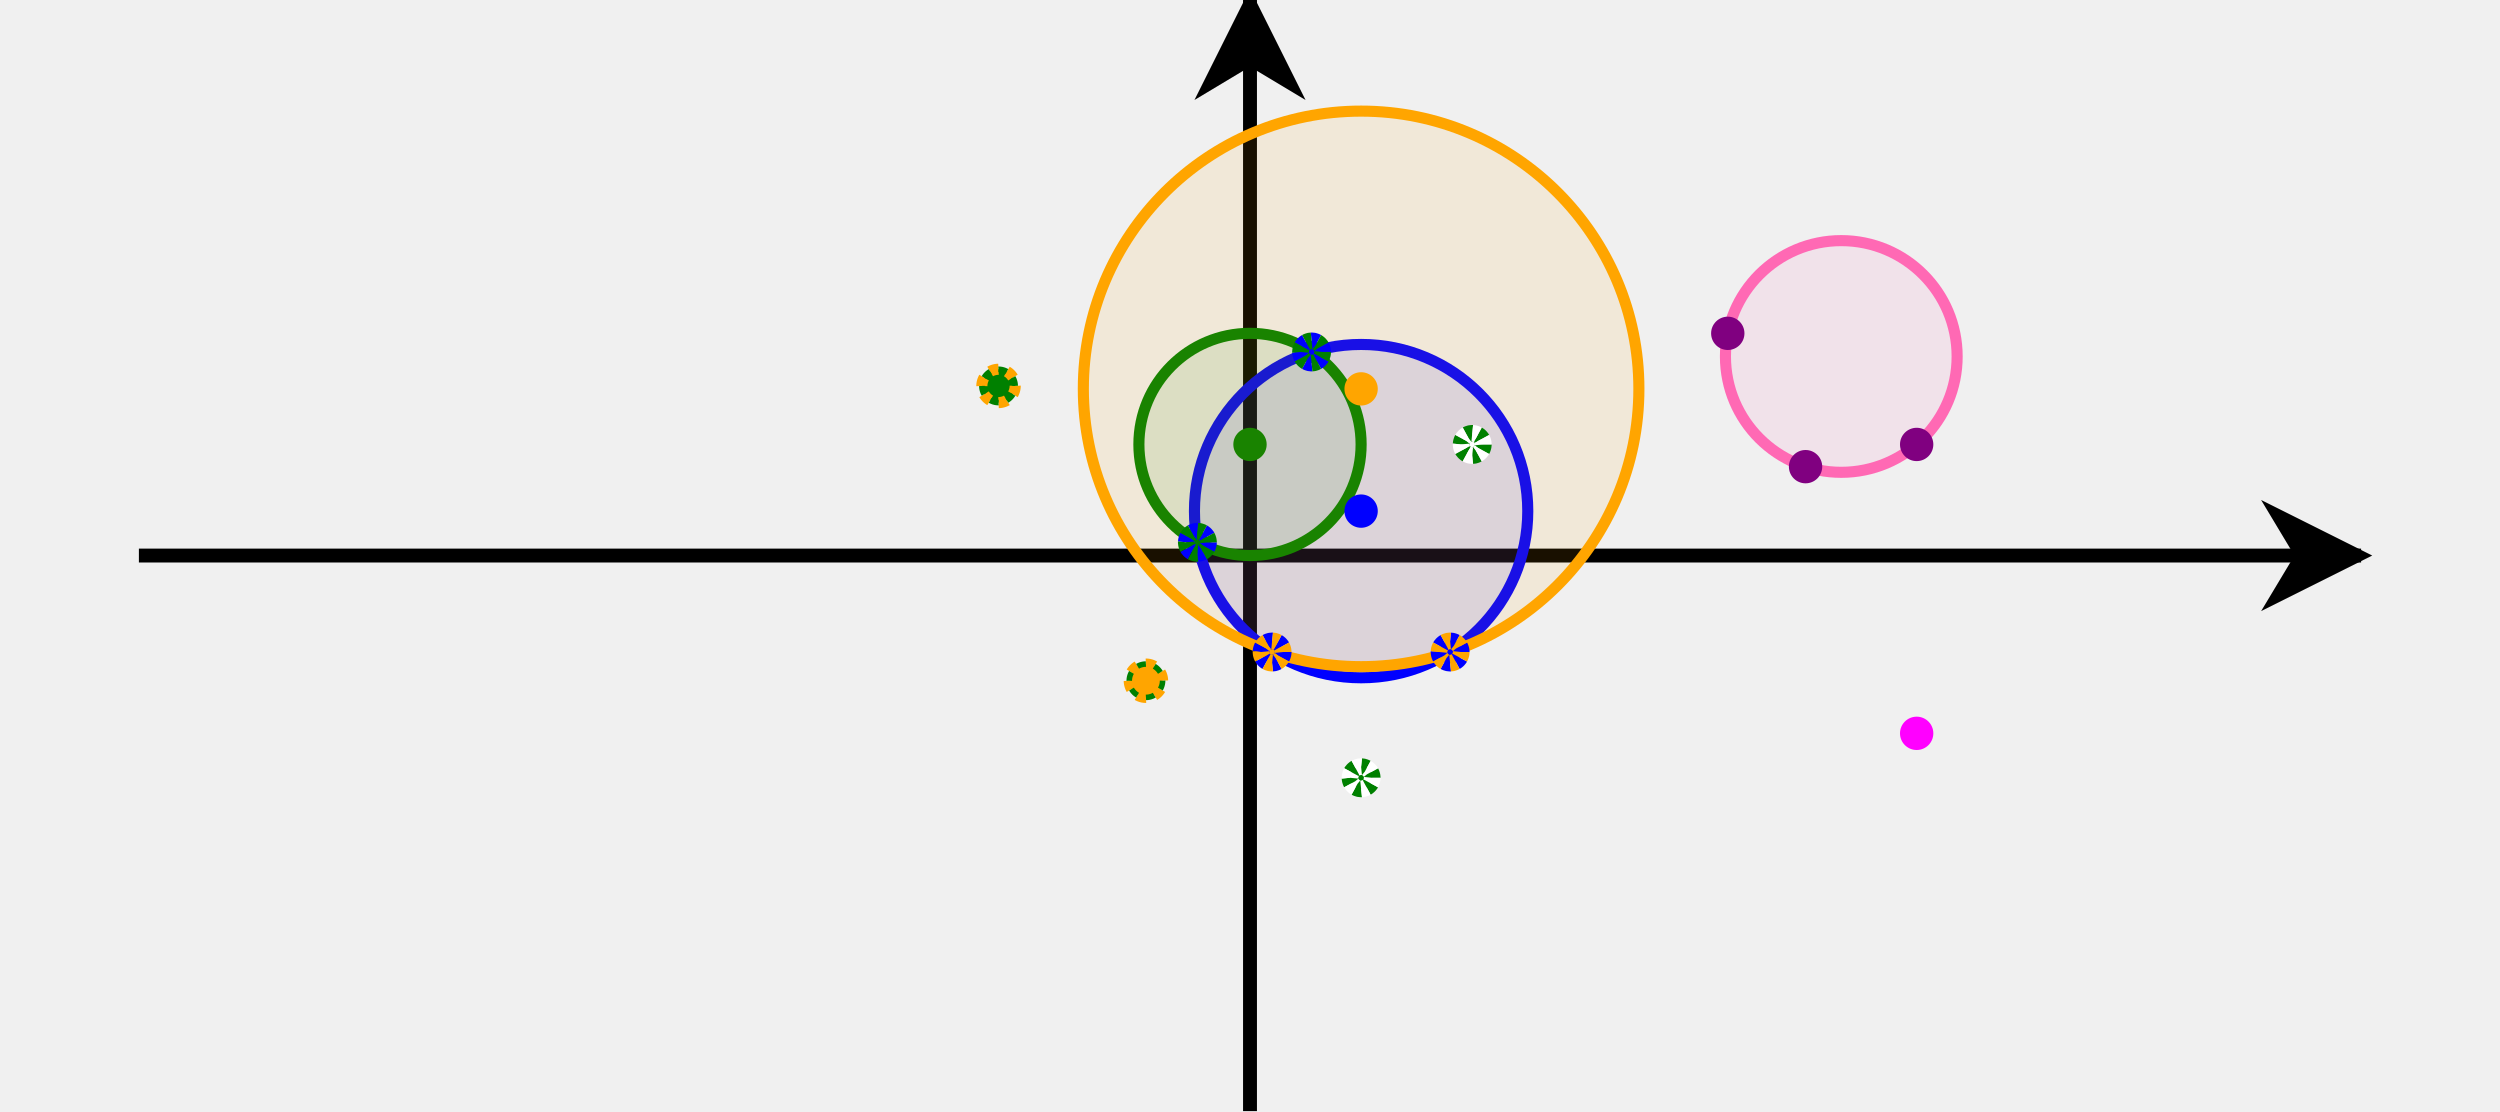
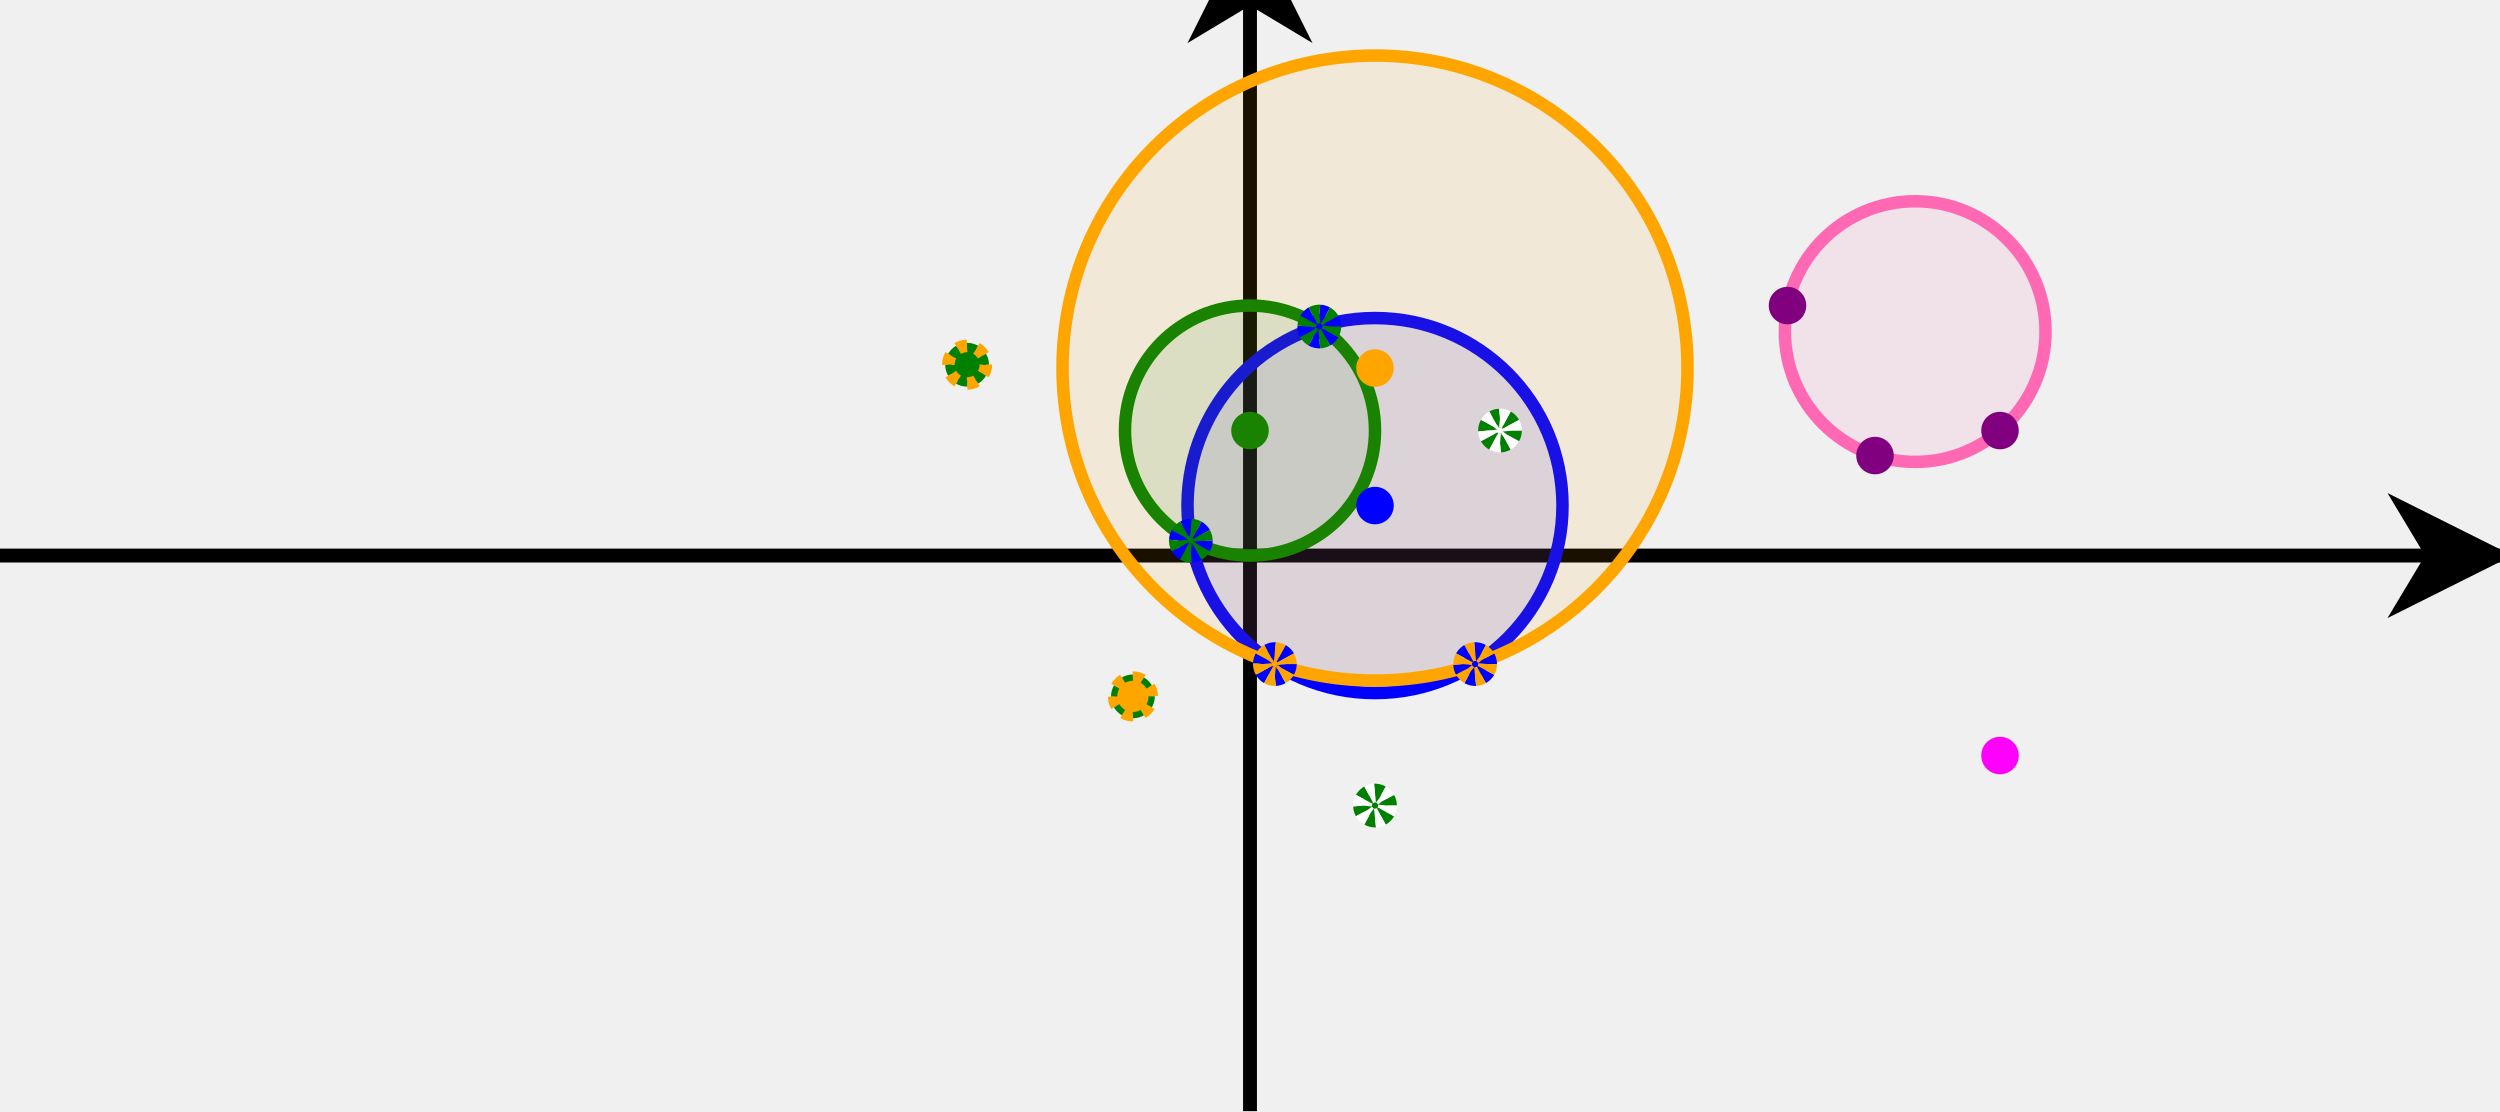
- <svg xmlns="http://www.w3.org/2000/svg" viewBox="-100 -50 200 100" width="90" height="40">
+ <svg xmlns="http://www.w3.org/2000/svg" viewBox="-100 -50 200 100" width="90" height="40" preserveAspectRatio="xMidYMid slice">
  <defs>
    <marker id="vector-head" viewBox="0 0 10 10" refX="9" refY="5" markerWidth="20" markerHeight="20" fill="context-stroke" orient="auto-start-reverse">
      <path d="M 10 5 l -10 5 l 3 -5 l -3 -5 z" />
    </marker>
  </defs>
  <line marker-end="url(#vector-head)" x1="-100" y1="0" x2="100" y2="0" stroke-width="0.5" stroke="black" vector-effect="non-scaling-stroke" />
  <line marker-end="url(#vector-head)" y2="-50" x1="0" y1="50" x2="0" stroke-width="0.5" stroke="black" vector-effect="non-scaling-stroke" />
  <circle cx="10.0" cy="-4.0" r="15.0" fill="blue" fill-opacity="0.1" stroke="blue" stroke-width="1">
</circle>
  <circle cx="0.0" cy="-10.0" r="10.0" fill="green" fill-opacity="0.1" stroke="green" stroke-width="1">
</circle>
  <circle cx="0.0" cy="-10.0" r="1.5" fill="green" stroke="none" stroke-width="1">
</circle>
  <circle cx="10.0" cy="-15.0" r="25.0" fill="orange" fill-opacity="0.1" stroke="orange" stroke-width="1">
</circle>
  <circle cx="10.0" cy="-15.0" r="1.5" fill="orange" stroke="none" stroke-width="1">
</circle>
  <circle cx="10.0" cy="-4.0" r="1.5" fill="blue" stroke="none" stroke-width="1">
</circle>
  <circle cx="53.216" cy="-17.918" r="10.426" fill="hotpink" fill-opacity="0.1" stroke="hotpink" stroke-width="1">
</circle>
  <circle cx="50.0" cy="-8.0" r="1.5" fill="purple" stroke="none" stroke-width="1">
</circle>
  <circle cx="43.0" cy="-20.0" r="1.5" fill="purple" stroke="none" stroke-width="1">
</circle>
  <circle cx="60.0" cy="-10.0" r="1.5" fill="purple" stroke="none" stroke-width="1">
</circle>
  <g>
    <circle cx="-22.633" cy="-15.266" r="1.5" stroke="orange" fill="green" stroke-dasharray="0.785 0.785" stroke-width="1.0" />
    <circle cx="-22.633" cy="-15.266" r="1.5" stroke="green" fill="none" stroke-dasharray="0.785 0.785" stroke-dashoffset="0.785" stroke-width="0.5" />
  </g>
  <g>
    <circle cx="-9.367" cy="11.266" r="1.5" fill="orange" stroke-dasharray="0.785 0.785" stroke-dashoffset="0.785" stroke="orange" stroke-width="1.0" />
    <circle cx="-9.367" cy="11.266" r="1.5" fill="none" stroke-dasharray="0.785 0.785" stroke="green" stroke-width="0.5" />
  </g>
  <g>
    <circle cx="-4.735" cy="-1.192" r="1.0" stroke="blue" fill="green" stroke-dasharray="0.523 0.523" stroke-width="1.5" />
    <circle cx="-4.735" cy="-1.192" r="1.0" stroke="green" fill="none" stroke-dasharray="0.523 0.523" stroke-dashoffset="0.523" stroke-width="1.5" />
  </g>
  <g>
    <circle cx="5.544" cy="-18.323" r="1.0" fill="blue" stroke-dasharray="0.523 0.523" stroke-dashoffset="0.523" stroke="blue" stroke-width="1.5" />
    <circle cx="5.544" cy="-18.323" r="1.0" fill="none" stroke-dasharray="0.523 0.523" stroke="green" stroke-width="1.5" />
  </g>
  <g>
    <circle cx="1.989" cy="8.682" r="1.0" stroke="blue" fill="orange" stroke-dasharray="0.523 0.523" stroke-width="1.5" />
    <circle cx="1.989" cy="8.682" r="1.0" stroke="orange" fill="none" stroke-dasharray="0.523 0.523" stroke-dashoffset="0.523" stroke-width="1.5" />
  </g>
  <g>
    <circle cx="18.011" cy="8.682" r="1.0" fill="blue" stroke-dasharray="0.523 0.523" stroke-dashoffset="0.523" stroke="blue" stroke-width="1.5" />
    <circle cx="18.011" cy="8.682" r="1.0" fill="none" stroke-dasharray="0.523 0.523" stroke="orange" stroke-width="1.5" />
  </g>
  <g>
    <circle cx="20.0" cy="-10.0" r="1.0" stroke="green" fill="white" stroke-dasharray="0.523 0.523" stroke-width="1.5" />
    <circle cx="20.0" cy="-10.0" r="1.0" stroke="white" fill="none" stroke-dasharray="0.523 0.523" stroke-dashoffset="0.523" stroke-width="1.5" />
  </g>
  <g>
    <circle cx="10.0" cy="20.0" r="1.0" fill="green" stroke-dasharray="0.523 0.523" stroke-dashoffset="0.523" stroke="green" stroke-width="1.5" />
    <circle cx="10.0" cy="20.0" r="1.0" fill="none" stroke-dasharray="0.523 0.523" stroke="white" stroke-width="1.5" />
  </g>
  <circle cx="60.0" cy="16.0" r="1.5" fill="magenta" stroke="none" stroke-width="1">
</circle>
</svg>
